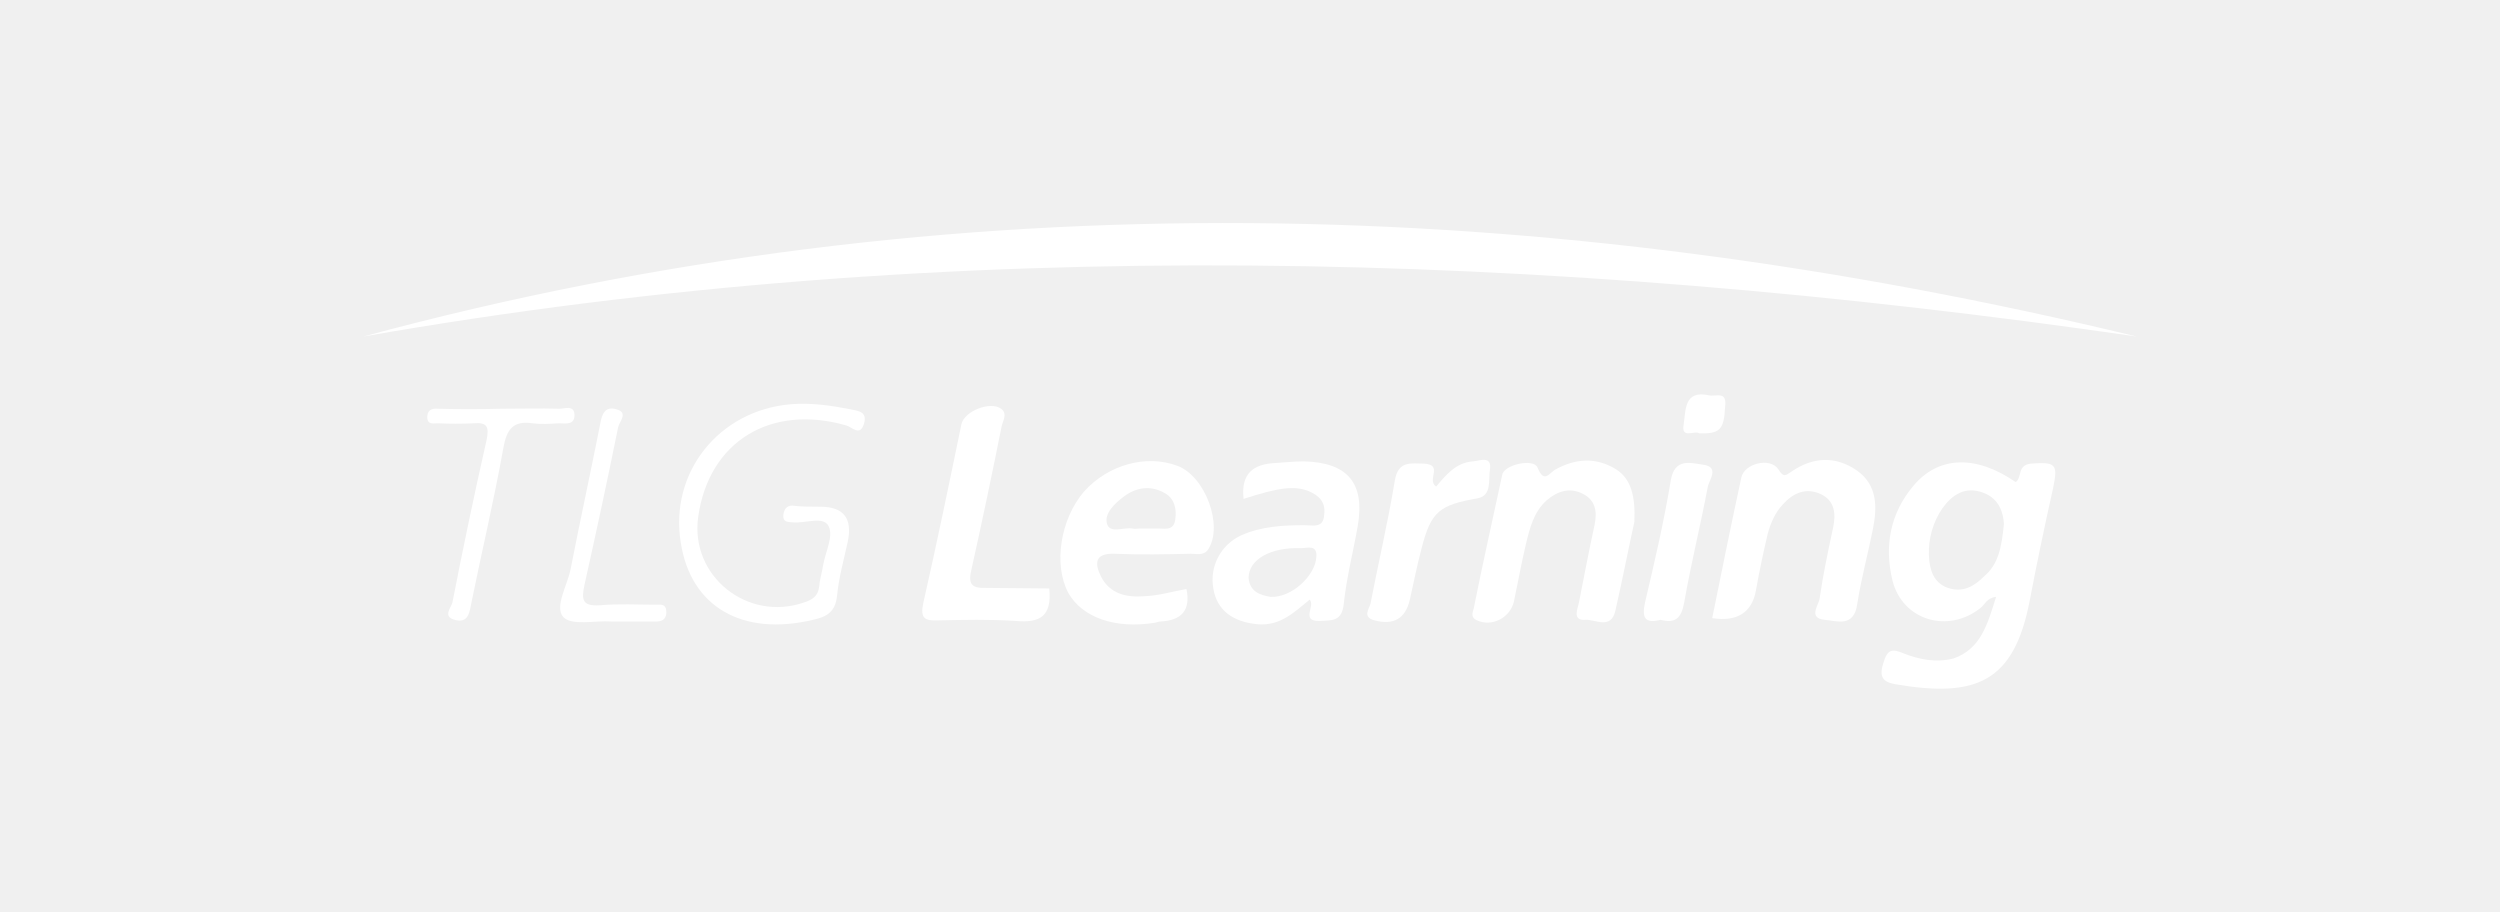
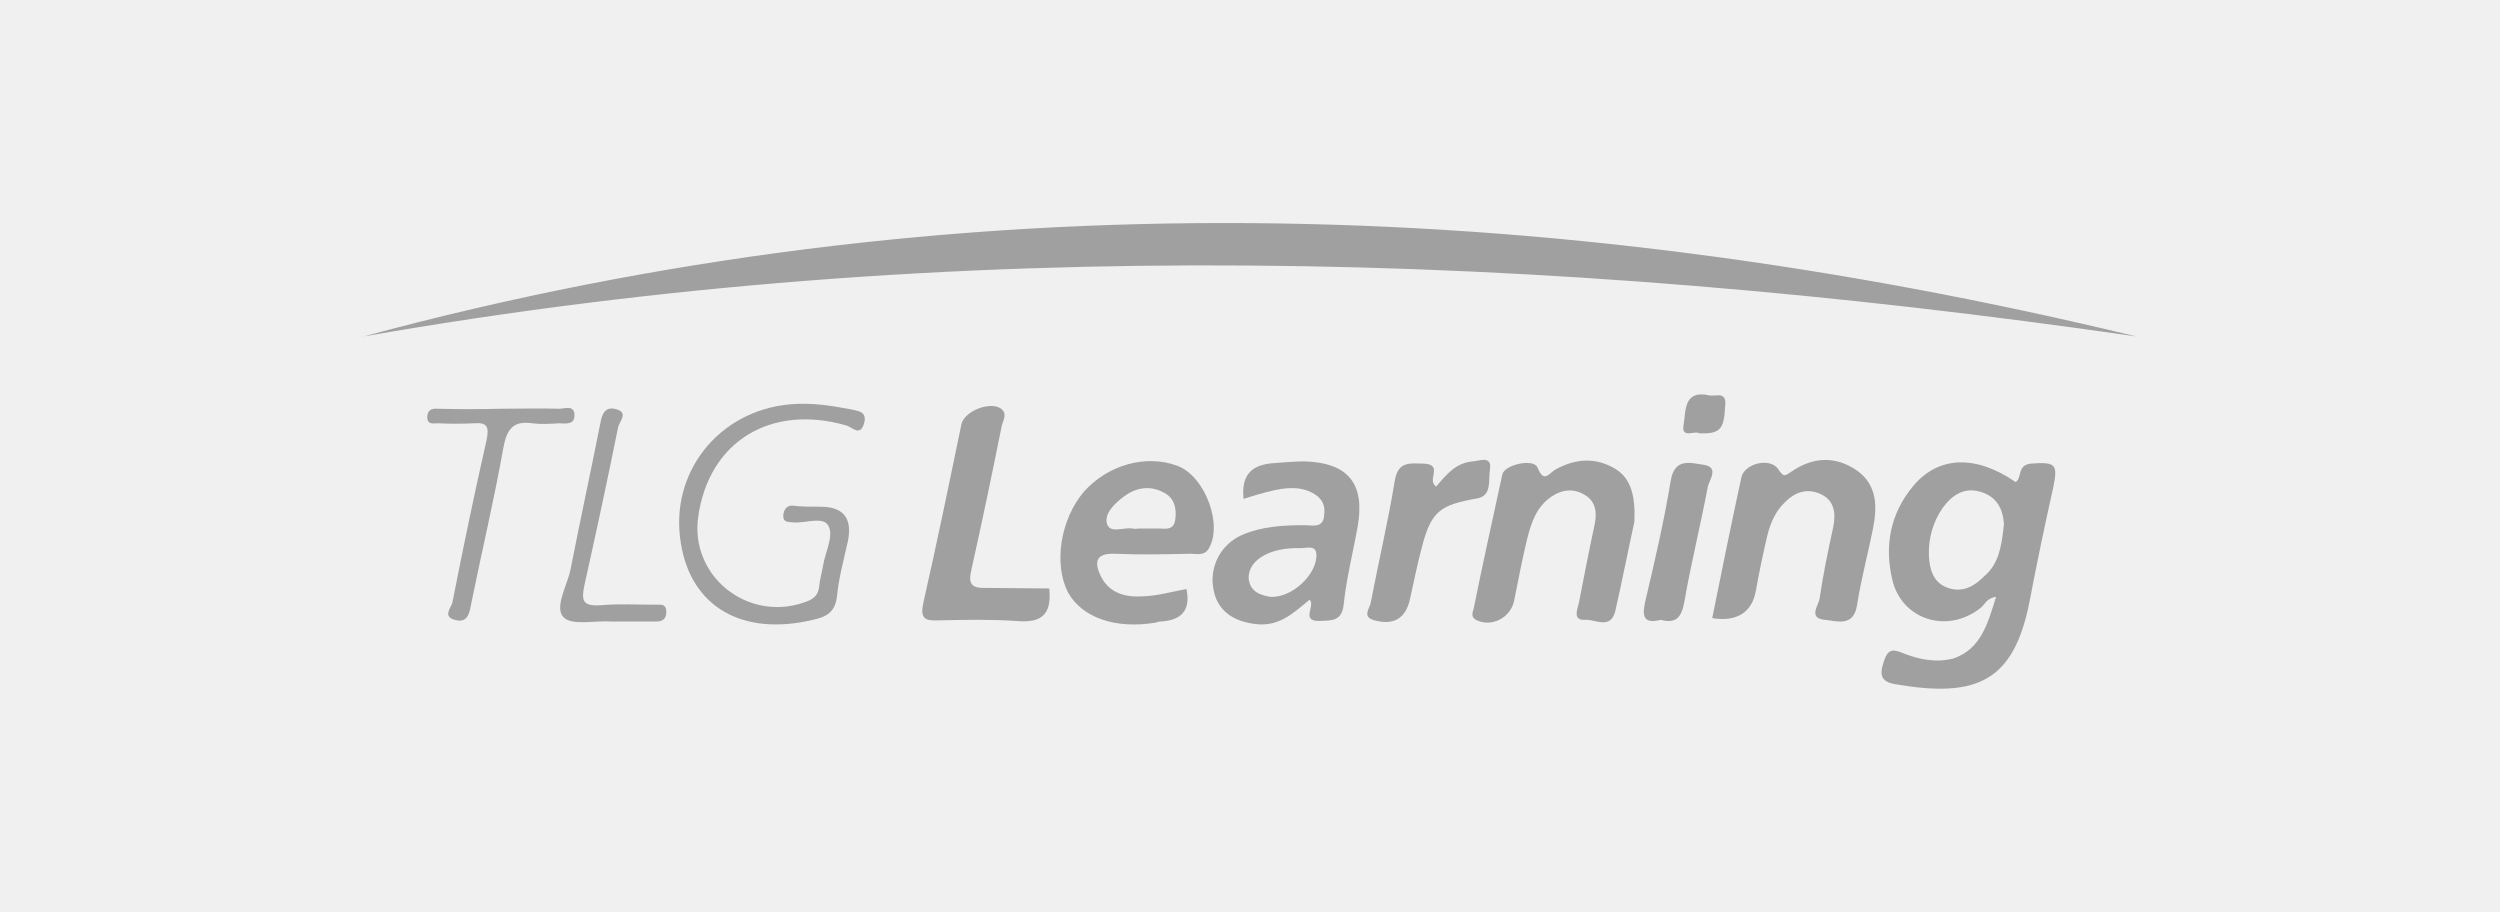
<svg xmlns="http://www.w3.org/2000/svg" version="1.1" id="Layer_1" x="0px" y="0px" viewBox="0 0 446.5 162.8" style="enable-background:new 0 0 446.5 162.8;" xml:space="preserve">
  <style type="text/css">
- 	.st0{fill:#FFFFFF;}
+ 	.st0{fill:#A0A0A0;}
</style>
  <path class="st0" d="M64.9,60.1c105.5-28.5,211.1-25.5,316.7,0C276,44.8,170.4,41.6,64.9,60.1z" />
  <path class="st0" d="M356.5,106.6c-1.7,0.2-2,1.4-2.8,2c-5.8,4.6-13.9,2.2-15.7-4.9c-1.5-6.2-0.4-12,3.7-16.9  c4.5-5.4,11.2-5.6,18.3-0.7c1.2-0.8,0.2-3,2.7-3.3c4.4-0.3,4.9,0,4,4.3c-1.5,6.7-2.9,13.4-4.2,20.2c-2.8,14.5-9.5,17.4-24,14.9  c-2.4-0.4-2.9-1.5-2.1-3.9c0.7-2.3,1.5-2.5,3.6-1.6c2.8,1.1,5.8,1.7,8.9,0.9C353.8,115.9,355,111.4,356.5,106.6L356.5,106.6  L356.5,106.6z M357.9,93.6c-0.1-1.8-0.7-4.5-3.7-5.6c-3.2-1.2-5.5,0.3-7.3,2.8c-1.7,2.5-2.5,5.4-2.4,8.4c0.1,2.5,0.8,4.9,3.4,5.8  c2.7,0.9,4.7-0.3,6.5-2.1C356.9,100.8,357.5,97.7,357.9,93.6L357.9,93.6L357.9,93.6z" />
  <path class="st0" d="M291.9,93.2c-1,4.5-2.1,10.2-3.4,15.9c-0.8,3.4-3.6,1.5-5.3,1.6c-2.5,0.2-1.4-2-1.2-3.1  c0.9-4.6,1.8-9.3,2.8-13.9c0.5-2.4,0.1-4.4-2.1-5.5c-2.3-1.2-4.5-0.5-6.4,1.1c-2.4,2.1-3.1,5.1-3.8,8c-0.8,3.4-1.4,6.7-2.1,10.1  c-0.7,3-4,4.6-6.6,3.4c-1.2-0.5-0.8-1.4-0.6-2.1c1.6-8,3.4-16,5.1-23.9c0.3-1.8,5.6-3,6.3-1.3c1.2,3,2.1,0.9,3.3,0.3  c3.5-1.9,7.1-2.2,10.7,0C291.3,85.5,292.1,88.6,291.9,93.2L291.9,93.2L291.9,93.2z" />
  <path class="st0" d="M305.8,110.4c1.7-8.4,3.4-16.8,5.2-25.1c0.5-2.5,5.1-3.7,6.6-1.5c1,1.6,1.3,1.1,2.4,0.4  c3.8-2.6,7.8-2.8,11.6-0.2c3.7,2.6,3.7,6.5,2.9,10.5c-0.9,4.5-2.1,8.9-2.8,13.4c-0.6,4.2-3.6,3-5.8,2.8c-3.1-0.3-1-2.7-0.9-3.9  c0.6-4.2,1.5-8.4,2.4-12.6c0.5-2.4,0.3-4.7-2.1-5.9c-2.7-1.3-5-0.3-6.9,1.8c-1.4,1.5-2.2,3.4-2.7,5.3c-0.8,3.4-1.5,6.7-2.1,10.1  C312.9,109.4,310.2,111.1,305.8,110.4L305.8,110.4L305.8,110.4z" />
  <path class="st0" d="M211.9,105.2c0.8,3.8-0.9,5.6-4.6,5.8c-0.3,0-0.6,0.1-0.9,0.2c-7.2,1.2-13.1-0.9-15.6-5.3  c-2.7-5.1-1.4-13.2,2.8-18.1c4.3-4.8,11.1-6.7,16.7-4.6c5,1.9,8.2,10.7,5.5,14.9c-0.8,1.2-2.1,0.8-3.1,0.8c-4.6,0.1-9.1,0.2-13.7,0  c-3.5-0.1-3.5,1.7-2.4,4c1.6,3.2,4.6,3.8,7.6,3.6C207,106.4,209.5,105.6,211.9,105.2L211.9,105.2L211.9,105.2z M203.5,94.4h3  c1.3-0.1,3.1,0.6,3.4-1.6c0.3-2-0.2-3.9-2-4.8c-2.5-1.4-5.1-0.9-7.2,0.7c-1.6,1.2-3.5,3-3,4.8c0.5,1.9,3,0.6,4.6,0.9  C202.7,94.5,203.1,94.4,203.5,94.4L203.5,94.4L203.5,94.4z" />
  <path class="st0" d="M222.1,89.1c-0.5-4.6,1.8-6.2,5.6-6.4c1.7-0.1,3.4-0.3,5.2-0.3c7.8,0.2,10.9,3.9,9.6,11.5  c-0.8,4.6-2,9.2-2.5,13.9c-0.3,3.2-2.1,3-4.3,3.1c-3.5,0.1-0.7-2.7-1.8-3.8c-2.7,2.2-5.2,4.7-9.2,4.4c-4.6-0.4-7.4-2.6-8-6.4  c-0.7-3.9,1.3-7.8,5-9.5c3.6-1.6,7.5-1.8,11.3-1.8c1.5,0,3.4,0.6,3.5-1.9c0.3-2.2-0.9-3.4-2.8-4.2C231.1,86.7,228.3,87.1,222.1,89.1  L222.1,89.1L222.1,89.1z M226.9,106.6c3.8,0.2,8-3.8,8.2-7.1c0.2-2.3-1.6-1.6-2.7-1.6c-5.6-0.2-9.4,2.1-9.4,5.3  C223.2,105.7,225.1,106.3,226.9,106.6z" />
  <path class="st0" d="M187.4,105.1c0.5,5-1.7,6.2-6,5.8c-4.6-0.3-9.2-0.2-13.8-0.1c-2.4,0.1-3.3-0.3-2.7-3.1  c2.4-10.6,4.6-21.2,6.8-31.9c0.5-2.4,5.2-4.2,7.1-2.8c1.2,0.9,0.3,2.2,0.1,3.1c-1.7,8.5-3.5,17.1-5.4,25.6c-0.6,2.5-0.1,3.4,2.6,3.3  C179.8,105,183.6,105.1,187.4,105.1L187.4,105.1L187.4,105.1z" />
  <path class="st0" d="M146.5,90.5c4.2,0,5.8,2.1,4.9,6.3c-0.7,3.2-1.6,6.4-1.9,9.6c-0.3,3-2,3.8-4.3,4.3c-12.6,3-21.8-2.3-23.6-13.7  c-2.1-12.6,6.8-23.7,19.6-24.8c3.6-0.3,7.1,0.2,10.7,0.9c1.2,0.3,3.1,0.3,2.4,2.6s-2.1,0.6-3.1,0.3c-13.5-3.9-24.6,2.8-26.5,16.3  c-1.5,10.6,8.8,18.8,18.9,15.3c1.5-0.5,2.5-1.1,2.7-2.8c0.1-1.3,0.5-2.5,0.7-3.8c0.4-2.4,1.9-5.2,1-7c-0.9-1.9-4.1-0.5-6.4-0.7  c-0.9-0.1-1.8,0-1.7-1.3c0.1-0.9,0.5-1.7,1.6-1.7C143,90.5,144.8,90.5,146.5,90.5L146.5,90.5L146.5,90.5z" />
  <path class="st0" d="M256.5,86.9c1.7-2,3.5-4.3,6.6-4.5c1.2-0.1,3.4-1.1,3,1.5c-0.3,1.8,0.4,4.6-2.2,5.1c-6.8,1.2-8.3,2.3-10,8.9  c-0.8,3-1.4,6.1-2.1,9.2c-0.8,3.4-2.9,4.6-6.3,3.7c-2.3-0.6-0.9-2.1-0.7-3.1c1.4-7.3,3.1-14.5,4.3-21.8c0.6-3.7,2.9-3.1,5.2-3.1  C257.9,83,254.7,85.7,256.5,86.9L256.5,86.9L256.5,86.9z" />
  <path class="st0" d="M296.6,110.7c-2.8,0.7-3.4-0.3-2.8-3.1c1.7-7.2,3.4-14.5,4.6-21.8c0.7-4.1,3.6-3.1,5.8-2.8c3,0.4,1,2.8,0.8,4  c-1.3,6.9-3,13.7-4.2,20.6C300.3,110.4,299.2,111.4,296.6,110.7L296.6,110.7L296.6,110.7z" />
  <path class="st0" d="M89.6,73c3.4,0,6.9-0.1,10.3,0c0.9,0,2.6-0.7,2.7,1c0.1,2-1.6,1.6-2.8,1.6c-1.6,0.1-3.2,0.2-4.7,0  c-3.4-0.5-4.6,1-5.2,4.4c-1.7,9.5-3.9,18.7-5.8,28.1c-0.3,1.8-0.8,3.2-2.9,2.6c-2.2-0.6-0.6-2.2-0.4-3.1c1.9-9.7,3.9-19.3,6.1-29  c0.5-2.4,0.1-3.2-2.3-3c-2.2,0.1-4.3,0.1-6.4,0c-0.8,0-1.8,0.3-1.9-1c0-1.3,0.7-1.7,1.9-1.6C81.8,73.1,85.7,73.1,89.6,73L89.6,73  L89.6,73z" />
-   <path class="st0" d="M109.2,111c-3-0.2-7.1,0.8-8.6-0.8c-1.6-1.8,0.7-5.6,1.3-8.5c1.7-8.7,3.6-17.4,5.3-26c0.3-1.8,0.9-3.2,2.9-2.6  c2.2,0.6,0.5,2.2,0.3,3.2c-1.9,9.4-3.9,18.7-6,28.1c-0.6,2.8-0.4,3.9,2.8,3.7c3.3-0.3,6.6-0.1,9.9-0.1c0.9,0,1.8-0.2,1.9,1.1  c0.1,1.2-0.5,1.9-1.7,1.9H109.2z" />
+   <path class="st0" d="M109.2,111c-3-0.2-7.1,0.8-8.6-0.8c-1.6-1.8,0.7-5.6,1.3-8.5c1.7-8.7,3.6-17.4,5.3-26c0.3-1.8,0.9-3.2,2.9-2.6  c2.2,0.6,0.5,2.2,0.3,3.2c-1.9,9.4-3.9,18.7-6,28.1c-0.6,2.8-0.4,3.9,2.8,3.7c3.3-0.3,6.6-0.1,9.9-0.1c0.9,0,1.8-0.2,1.9,1.1  c0.1,1.2-0.5,1.9-1.7,1.9C117.3,111,109.2,111,109.2,111z" />
  <path class="st0" d="M303.5,77.4c-0.8-0.6-3.3,1.1-2.8-1.6c0.4-2.4,0-6.2,4.5-5.2c1.3,0.3,3.3-0.9,2.9,2.1  C307.9,76.7,307.2,77.5,303.5,77.4L303.5,77.4L303.5,77.4z" />
</svg>
